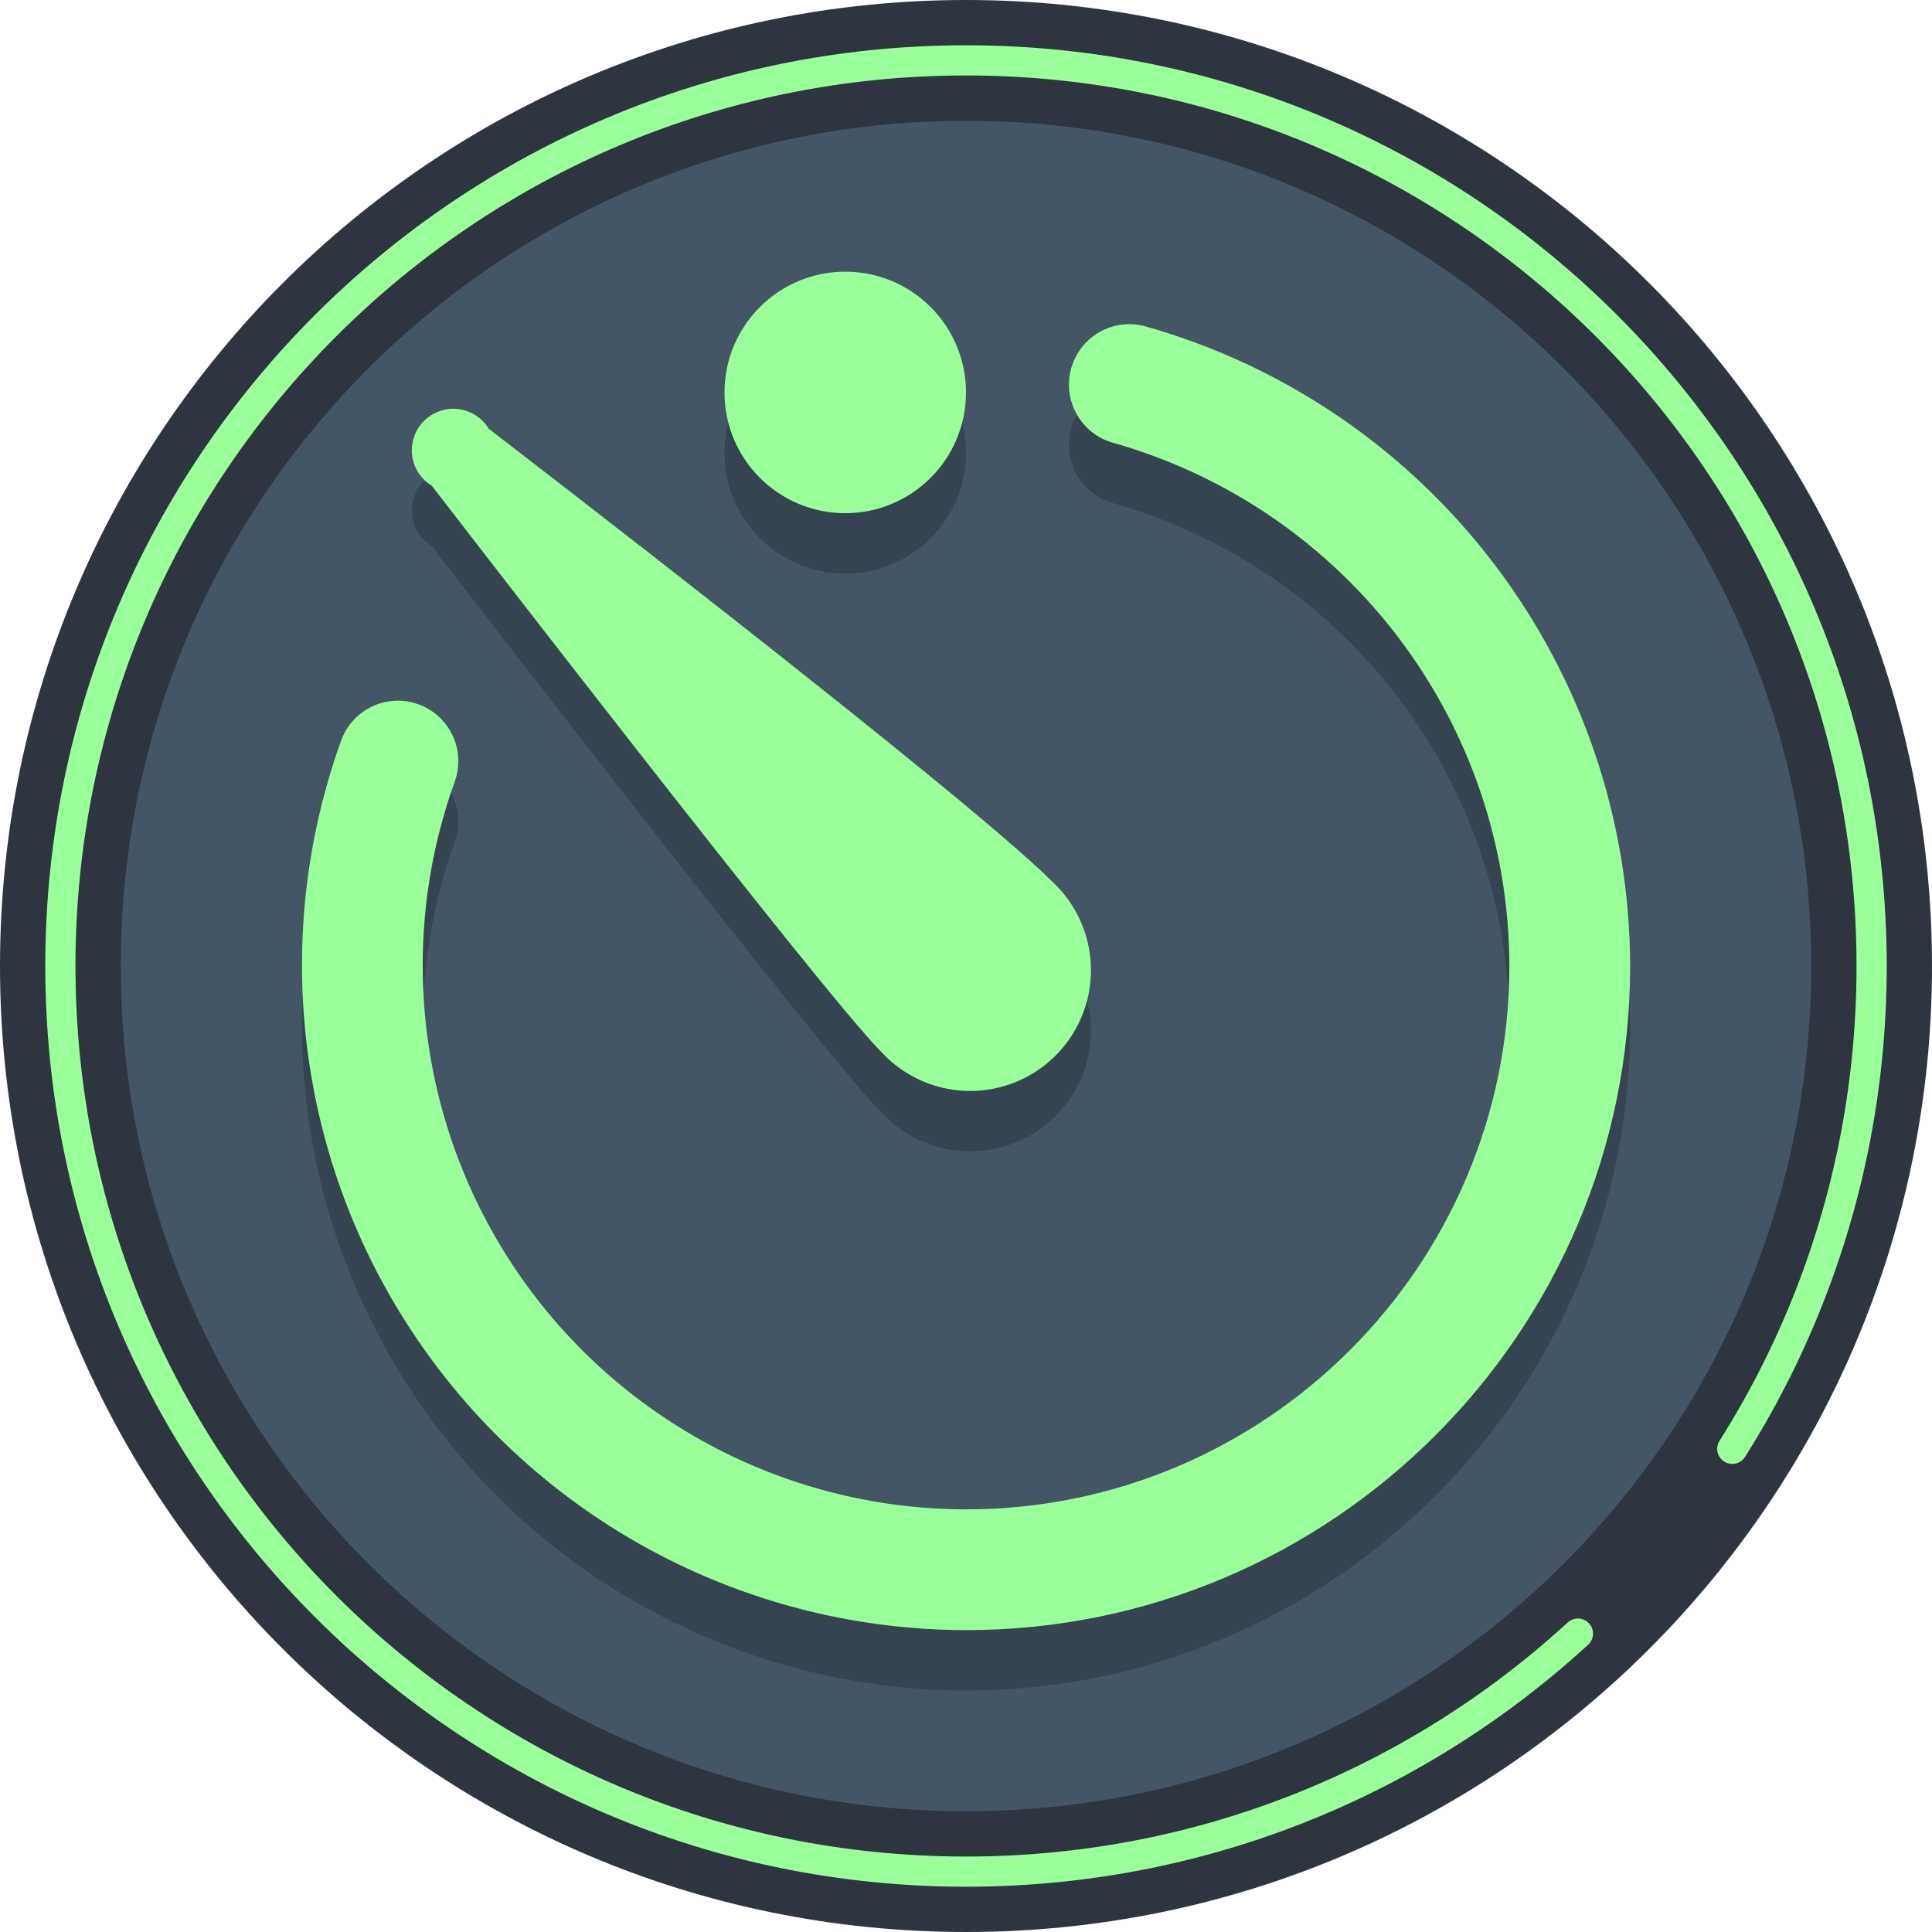
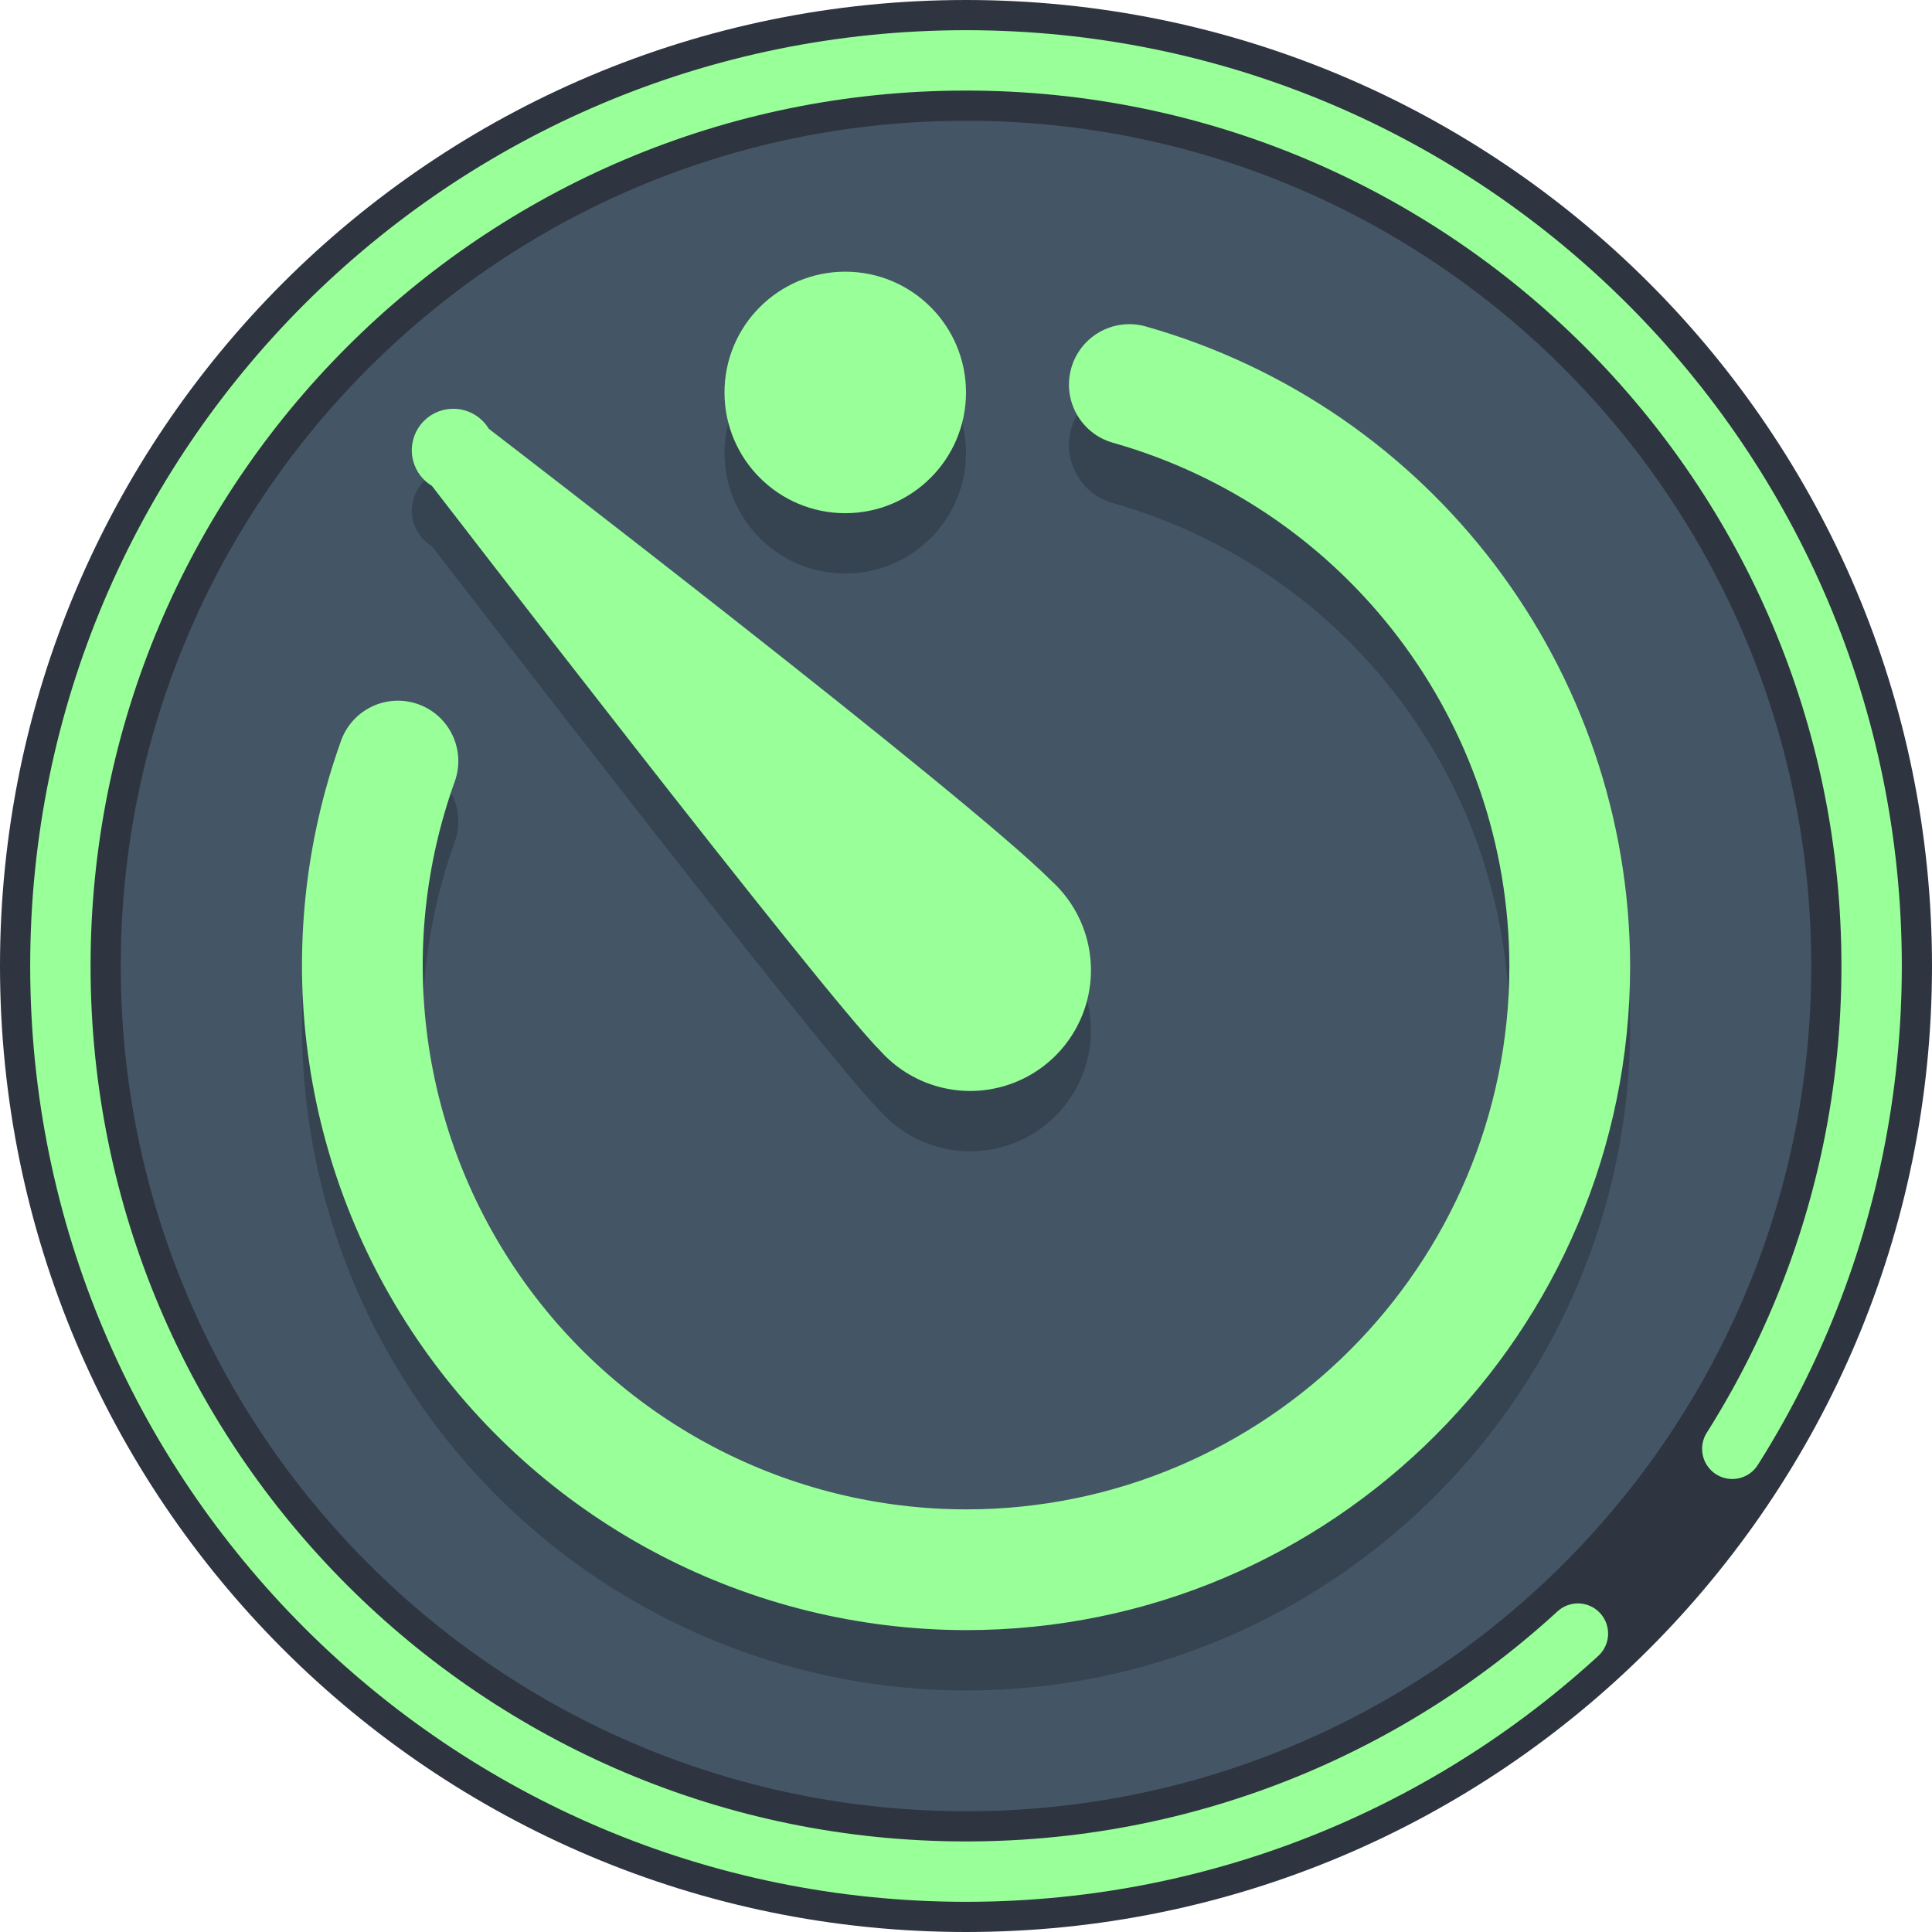
<svg xmlns="http://www.w3.org/2000/svg" xmlns:xlink="http://www.w3.org/1999/xlink" width="1024" height="1024" viewBox="0 0 1024 1024">
  <circle id="background" fill="#445566" cx="512" cy="512" r="480" stroke="#2e3440" stroke-width="64" />
-   <path fill="none" stroke="#99FF99" stroke-width="16" stroke-linecap="round" stroke-dasharray="2048, 128" stroke-dashoffset="1024" d="M 512 32 a 480 480 0 0 1 0 960 a 480 480 0 0 1 0 -960" />
+   <path fill="none" stroke="#99FF99" stroke-width="32" stroke-linecap="round" stroke-dasharray="2048, 128" stroke-dashoffset="1024" d="M 512 32 a 480 480 0 0 1 0 960 a 480 480 0 0 1 0 -960" />
  <g id="simbol">
    <defs>
      <g id="timer">
        <path d="M512 864a352.4 352.4 0 0 1-331.2-471.5 32 32 0 1 1 60.2 21.8A288.3 288.3 0 0 0 512 800c158.8 0 288-129.2 288-288a288.9 288.9 0 0 0-210-277.3 32 32 0 0 1 17.2-61.7A353.1 353.1 0 0 1 864 512c0 194.1-157.9 352-352 352" />
        <path d="M512 208a64 64 0 1 1-128 0 64 64 0 0 1 128 0M557.2 466.8C512 421.4 259.1 227.3 259.1 227.3a22 22 0 1 0-30.2 30.2S436.4 527 466.8 557.2a64 64 0 1 0 90.4-90.4" />
      </g>
    </defs>
    <use xlink:href="#timer" opacity="0.2" y="32" />
    <use xlink:href="#timer" fill="#99FF99" />
  </g>
</svg>
